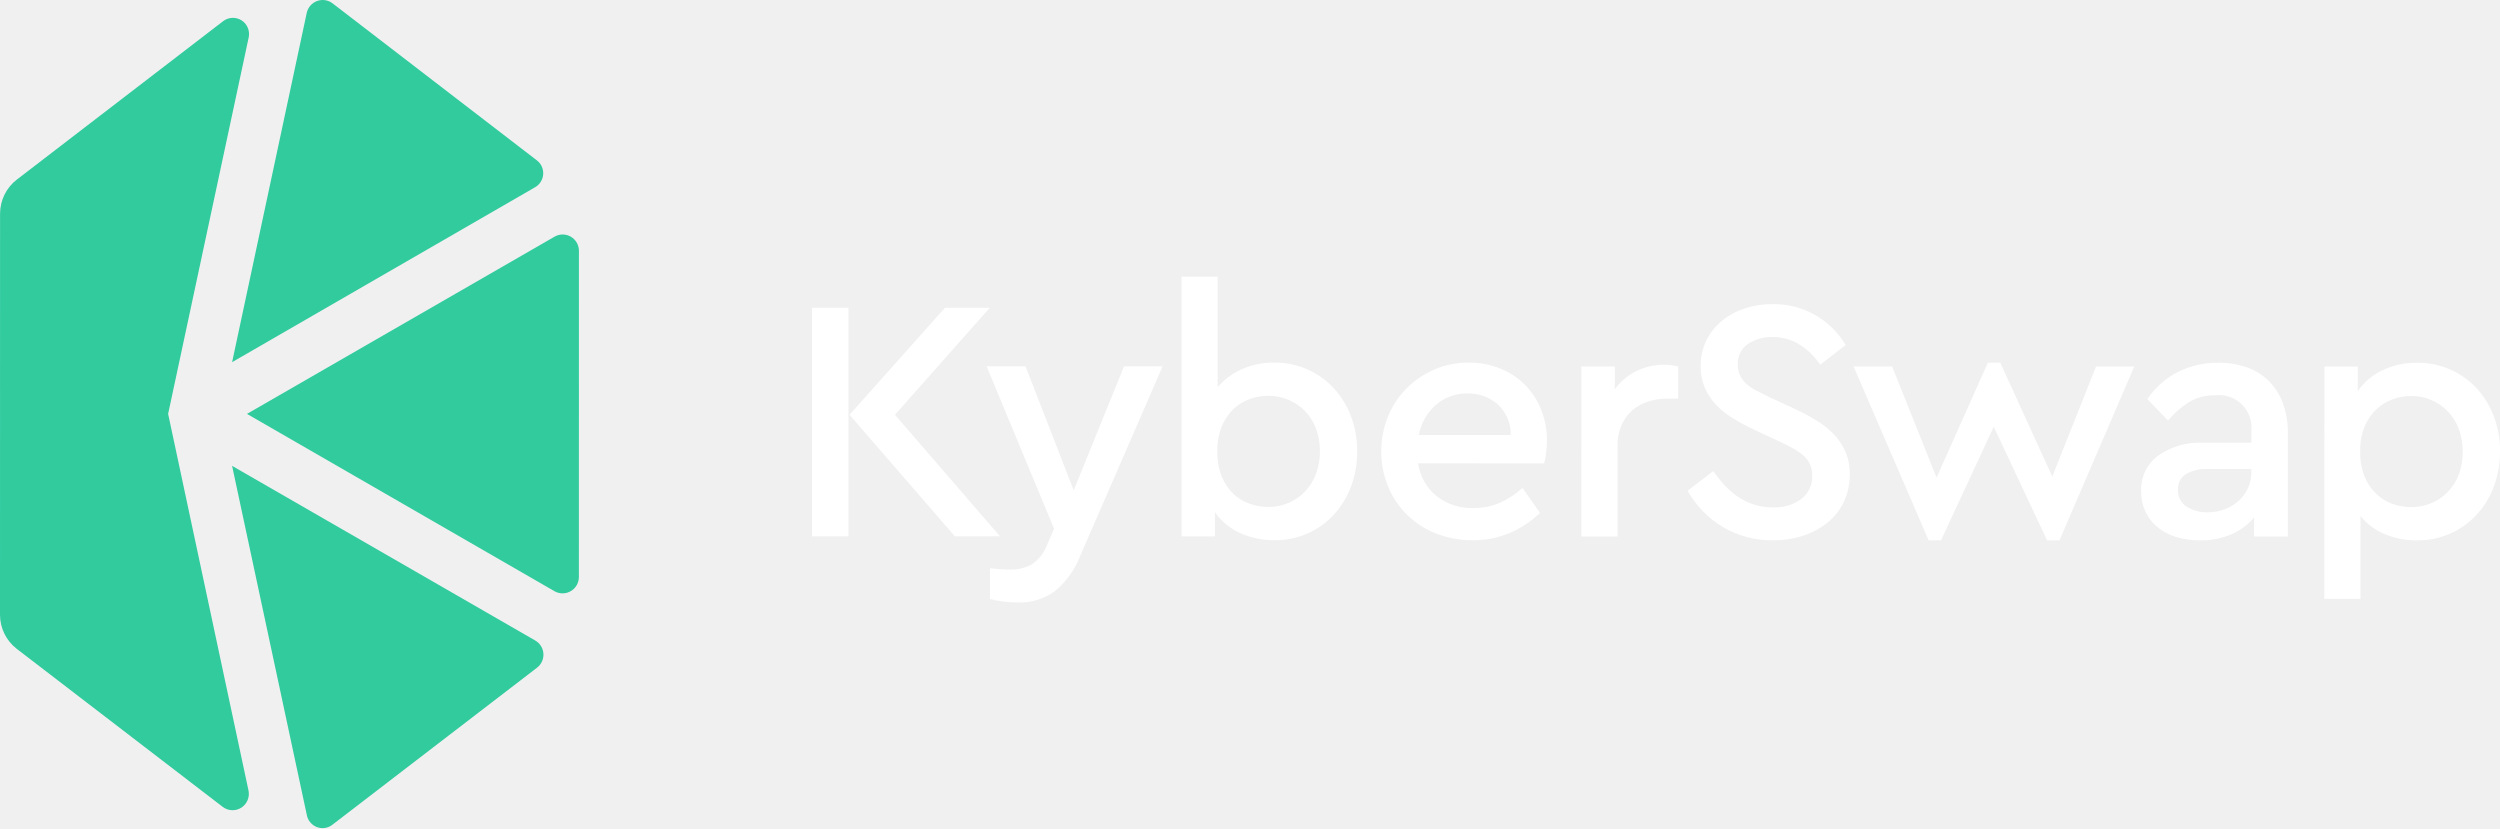
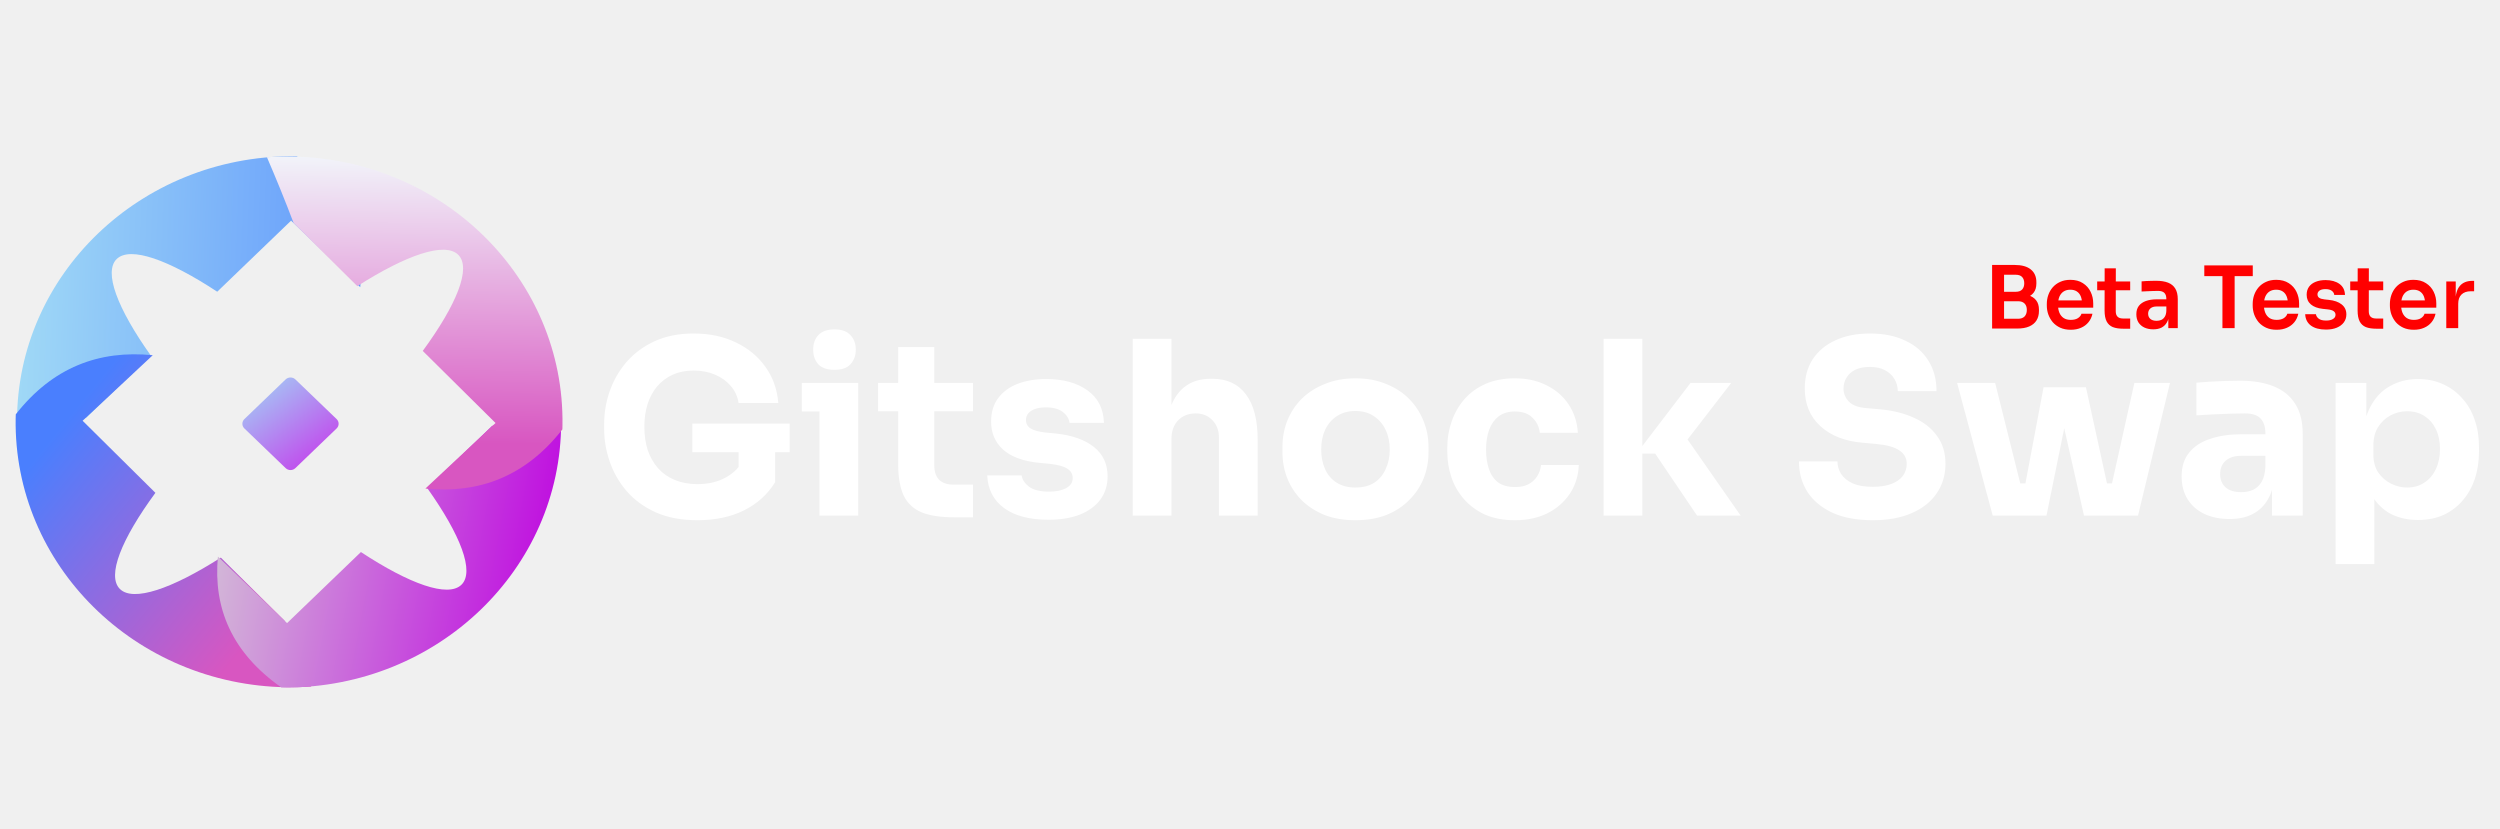
<svg xmlns="http://www.w3.org/2000/svg" width="160" height="53" viewBox="0 0 160 53" fill="none">
-   <path d="M15.806 26.489L35.492 37.84C35.649 37.929 35.827 37.976 36.008 37.975C36.189 37.975 36.366 37.927 36.523 37.837C36.68 37.746 36.811 37.617 36.903 37.46C36.995 37.303 37.045 37.126 37.048 36.944L37.051 16.041C37.049 15.859 37 15.681 36.908 15.524C36.817 15.367 36.686 15.236 36.528 15.146C36.371 15.055 36.193 15.007 36.012 15.007C35.831 15.007 35.653 15.055 35.495 15.145L15.806 26.489Z" fill="#31CB9E" />
-   <path d="M34.347 10.254L21.28 0.211C21.14 0.105 20.977 0.037 20.804 0.011C20.632 -0.014 20.456 0.004 20.292 0.064C20.128 0.125 19.982 0.225 19.867 0.357C19.752 0.489 19.671 0.647 19.633 0.818L14.855 23.178L34.241 11.986C34.391 11.901 34.518 11.78 34.609 11.634C34.701 11.488 34.754 11.321 34.765 11.149C34.775 10.976 34.742 10.804 34.67 10.648C34.597 10.491 34.486 10.356 34.347 10.254Z" fill="#31CB9E" />
-   <path d="M21.271 52.785L34.372 42.731C34.508 42.626 34.616 42.49 34.686 42.334C34.757 42.179 34.789 42.008 34.779 41.836C34.768 41.665 34.716 41.499 34.627 41.353C34.537 41.207 34.414 41.086 34.267 40.999L14.854 29.815L19.64 52.177C19.674 52.348 19.752 52.508 19.866 52.641C19.979 52.773 20.124 52.875 20.288 52.936C20.451 52.997 20.627 53.015 20.799 52.988C20.971 52.962 21.133 52.892 21.271 52.785Z" fill="#31CB9E" />
-   <path d="M10.76 26.489L15.916 2.397C15.961 2.189 15.94 1.971 15.857 1.775C15.775 1.578 15.634 1.412 15.454 1.299C15.274 1.186 15.063 1.131 14.851 1.143C14.639 1.155 14.436 1.232 14.269 1.364L1.077 11.494C0.743 11.751 0.472 12.082 0.286 12.461C0.1 12.841 0.004 13.258 0.004 13.681L4.37658e-06 39.338C-0.001 39.761 0.096 40.179 0.282 40.558C0.468 40.938 0.738 41.269 1.072 41.526L14.261 51.645C14.429 51.771 14.631 51.844 14.841 51.853C15.05 51.862 15.258 51.807 15.436 51.696C15.614 51.584 15.755 51.421 15.839 51.227C15.923 51.034 15.947 50.819 15.908 50.612L10.76 26.489Z" fill="#31CB9E" />
-   <path d="M113.428 19.464C114.37 19.445 115.301 19.676 116.126 20.136C116.95 20.595 117.639 21.266 118.122 22.08L116.491 23.343C116.143 22.814 115.684 22.368 115.147 22.035C114.627 21.723 114.032 21.562 113.427 21.569C112.882 21.557 112.345 21.707 111.884 22.001C111.666 22.146 111.49 22.346 111.374 22.582C111.257 22.817 111.206 23.079 111.223 23.342C111.216 23.591 111.269 23.838 111.377 24.062C111.482 24.264 111.624 24.445 111.796 24.594C111.99 24.761 112.205 24.903 112.435 25.015C112.685 25.141 112.956 25.278 113.25 25.425L114.881 26.179C115.391 26.412 115.884 26.678 116.358 26.977C116.766 27.23 117.137 27.54 117.46 27.897C117.748 28.221 117.979 28.592 118.143 28.994C118.31 29.425 118.393 29.884 118.386 30.346C118.395 30.954 118.266 31.556 118.01 32.108C117.768 32.623 117.414 33.077 116.974 33.437C116.512 33.811 115.985 34.096 115.42 34.279C114.798 34.483 114.146 34.584 113.491 34.578C112.354 34.599 111.232 34.304 110.252 33.724C109.316 33.16 108.541 32.362 108.004 31.408L109.657 30.145C109.865 30.458 110.097 30.755 110.352 31.032C110.606 31.31 110.89 31.559 111.2 31.774C111.515 31.992 111.86 32.164 112.224 32.284C112.627 32.414 113.047 32.477 113.47 32.472C114.119 32.503 114.76 32.312 115.288 31.93C115.515 31.755 115.696 31.528 115.817 31.267C115.938 31.007 115.995 30.721 115.983 30.434C115.988 30.178 115.935 29.924 115.829 29.692C115.723 29.474 115.573 29.281 115.388 29.126C115.179 28.952 114.954 28.8 114.715 28.672C114.458 28.532 114.168 28.388 113.845 28.24L112.237 27.486C111.783 27.274 111.342 27.037 110.914 26.777C110.518 26.538 110.154 26.247 109.834 25.912C109.529 25.593 109.283 25.221 109.107 24.815C108.924 24.377 108.834 23.905 108.843 23.43C108.834 22.862 108.959 22.301 109.207 21.79C109.445 21.307 109.784 20.881 110.198 20.539C110.63 20.184 111.124 19.914 111.654 19.741C112.226 19.553 112.826 19.459 113.428 19.464Z" fill="white" />
-   <path d="M131.346 30.503L134.146 23.457L136.593 23.457L131.808 34.581H131.014L127.599 27.312L124.226 34.58H123.432L118.629 23.454L121.097 23.454L123.939 30.569L127.225 23.212H128.018L131.346 30.503Z" fill="white" />
-   <path d="M141.971 23.215C142.585 23.207 143.196 23.305 143.778 23.503C144.3 23.683 144.778 23.974 145.177 24.357C145.582 24.757 145.894 25.241 146.092 25.775C146.324 26.41 146.436 27.083 146.423 27.759L146.422 34.34L144.261 34.34V33.121C143.866 33.589 143.368 33.956 142.807 34.196C142.172 34.463 141.489 34.595 140.801 34.583C140.274 34.59 139.75 34.515 139.247 34.361C138.811 34.228 138.407 34.01 138.057 33.718C137.733 33.447 137.473 33.106 137.296 32.721C137.115 32.317 137.025 31.878 137.032 31.436C137.015 30.997 137.105 30.562 137.293 30.166C137.481 29.77 137.762 29.427 138.112 29.164C138.964 28.571 139.987 28.279 141.022 28.334L144.085 28.334L144.086 27.625C144.123 27.31 144.089 26.991 143.986 26.692C143.883 26.392 143.714 26.12 143.491 25.896C143.268 25.672 142.997 25.502 142.7 25.398C142.402 25.295 142.084 25.26 141.771 25.298C141.193 25.284 140.621 25.43 140.119 25.718C139.602 26.04 139.14 26.444 138.752 26.915L137.429 25.541C137.935 24.789 138.627 24.182 139.436 23.779C140.227 23.4 141.094 23.207 141.971 23.215ZM141.285 32.788C141.654 32.791 142.02 32.727 142.366 32.6C142.694 32.481 142.996 32.3 143.258 32.068C143.515 31.84 143.722 31.561 143.865 31.248C144.013 30.925 144.088 30.573 144.085 30.218V30.018L141.308 30.018C140.812 29.988 140.318 30.103 139.886 30.35C139.724 30.458 139.593 30.607 139.506 30.782C139.419 30.957 139.379 31.152 139.39 31.348C139.38 31.56 139.425 31.771 139.522 31.959C139.619 32.148 139.763 32.308 139.941 32.422C140.343 32.676 140.811 32.803 141.285 32.788H141.285Z" fill="white" />
-   <path d="M154.689 23.216C155.42 23.209 156.145 23.357 156.816 23.648C157.454 23.926 158.028 24.333 158.502 24.845C158.979 25.367 159.353 25.977 159.604 26.641C159.874 27.359 160.008 28.122 160 28.89C160.007 29.661 159.873 30.428 159.603 31.15C159.353 31.82 158.975 32.434 158.489 32.956C158.002 33.478 157.413 33.892 156.758 34.172C156.104 34.452 155.398 34.593 154.687 34.584C153.98 34.592 153.279 34.457 152.626 34.185C152.022 33.934 151.489 33.538 151.072 33.032L151.071 38.329L148.758 38.328L148.76 23.459L150.898 23.459L150.897 25.032C151.299 24.452 151.847 23.99 152.485 23.692C153.174 23.368 153.928 23.206 154.689 23.216ZM154.314 25.343C153.912 25.344 153.512 25.415 153.134 25.553C152.745 25.694 152.389 25.912 152.087 26.196C151.764 26.505 151.509 26.879 151.338 27.293C151.135 27.799 151.037 28.342 151.051 28.888C151.037 29.433 151.131 29.976 151.326 30.484C151.493 30.901 151.744 31.279 152.065 31.592C152.364 31.882 152.72 32.105 153.111 32.246C153.496 32.386 153.903 32.457 154.313 32.457C154.755 32.459 155.193 32.373 155.602 32.202C156 32.037 156.36 31.792 156.66 31.482C156.968 31.161 157.208 30.78 157.366 30.363C157.703 29.425 157.703 28.398 157.367 27.46C157.21 27.045 156.974 26.665 156.672 26.341C156.376 26.029 156.02 25.78 155.625 25.61C155.211 25.43 154.765 25.339 154.314 25.343V25.343Z" fill="white" />
-   <path d="M54.302 34.325L51.966 34.324L51.968 19.698L54.304 19.699L54.302 34.325ZM57.279 26.547L64 34.326L61.113 34.325L54.369 26.546L60.476 19.7L63.342 19.7L57.279 26.547Z" fill="white" />
-   <path d="M69.136 35.569C68.796 36.46 68.229 37.247 67.493 37.851C66.808 38.337 65.984 38.586 65.146 38.559C64.844 38.559 64.542 38.54 64.242 38.504C63.945 38.469 63.65 38.413 63.36 38.338V36.365C63.625 36.395 63.86 36.417 64.066 36.432C64.272 36.446 64.47 36.454 64.661 36.454C65.124 36.463 65.582 36.356 65.994 36.144C66.466 35.839 66.826 35.388 67.02 34.859L67.461 33.84L63.143 23.445L65.633 23.446L68.718 31.38L71.937 23.447L74.406 23.447L69.136 35.569Z" fill="white" />
-   <path d="M77.932 24.777C78.356 24.28 78.888 23.886 79.486 23.625C80.136 23.34 80.838 23.196 81.547 23.204C82.258 23.196 82.964 23.337 83.618 23.618C84.273 23.898 84.862 24.312 85.349 24.834C85.834 25.357 86.213 25.971 86.462 26.64C86.731 27.363 86.865 28.129 86.858 28.901C86.866 29.669 86.731 30.431 86.461 31.15C86.211 31.813 85.837 32.423 85.359 32.945C84.888 33.455 84.317 33.862 83.683 34.141C83.016 34.434 82.295 34.581 81.567 34.573C80.804 34.582 80.048 34.423 79.352 34.107C78.709 33.818 78.157 33.358 77.754 32.777V34.328L75.617 34.328L75.619 17.707L77.933 17.708L77.932 24.777ZM81.172 25.332C80.762 25.331 80.356 25.403 79.97 25.542C79.58 25.683 79.223 25.906 78.924 26.196C78.603 26.509 78.352 26.887 78.185 27.304C77.99 27.812 77.896 28.354 77.909 28.899C77.896 29.449 77.993 29.995 78.196 30.506C78.365 30.924 78.62 31.302 78.945 31.614C79.245 31.897 79.602 32.113 79.991 32.246C80.371 32.377 80.769 32.445 81.171 32.446C81.622 32.449 82.068 32.359 82.482 32.18C82.877 32.009 83.233 31.76 83.53 31.448C83.832 31.125 84.068 30.745 84.224 30.33C84.561 29.392 84.562 28.365 84.225 27.427C84.067 27.01 83.827 26.629 83.519 26.307C83.219 25.997 82.859 25.752 82.461 25.587C82.053 25.416 81.615 25.329 81.172 25.332V25.332Z" fill="white" />
-   <path d="M94.001 23.207C94.687 23.201 95.368 23.328 96.006 23.584C96.599 23.817 97.138 24.171 97.589 24.622C98.04 25.074 98.394 25.615 98.628 26.21C98.882 26.84 99.009 27.514 99.003 28.194C99.004 28.475 98.985 28.757 98.947 29.036C98.922 29.245 98.881 29.452 98.826 29.656L90.759 29.655C90.878 30.482 91.303 31.234 91.95 31.76C92.618 32.275 93.443 32.542 94.285 32.514C94.876 32.523 95.462 32.406 96.004 32.171C96.529 31.936 97.013 31.618 97.438 31.23L98.561 32.825C97.996 33.367 97.339 33.802 96.622 34.11C95.868 34.427 95.058 34.585 94.241 34.575C93.442 34.582 92.649 34.435 91.904 34.143C91.218 33.878 90.592 33.474 90.066 32.958C89.539 32.442 89.123 31.823 88.842 31.139C88.545 30.431 88.395 29.67 88.401 28.901C88.395 28.134 88.541 27.373 88.831 26.663C89.105 25.988 89.509 25.374 90.021 24.857C90.531 24.346 91.134 23.936 91.796 23.65C92.492 23.35 93.243 23.199 94.001 23.207ZM93.933 25.179C93.192 25.16 92.471 25.416 91.906 25.899C91.333 26.403 90.945 27.086 90.804 27.838L96.689 27.839C96.697 27.468 96.626 27.1 96.479 26.759C96.333 26.419 96.115 26.114 95.84 25.866C95.31 25.41 94.631 25.166 93.933 25.179Z" fill="white" />
-   <path d="M106.52 23.341C106.686 23.34 106.852 23.351 107.016 23.375C107.156 23.397 107.284 23.423 107.402 23.453L107.401 25.513L106.696 25.513C106.281 25.511 105.868 25.575 105.473 25.702C105.1 25.818 104.755 26.01 104.459 26.266C104.165 26.526 103.932 26.848 103.775 27.208C103.598 27.625 103.512 28.074 103.521 28.527L103.52 34.333L101.207 34.332L101.208 23.452L103.346 23.452L103.345 24.915C103.709 24.413 104.19 24.01 104.746 23.74C105.3 23.474 105.906 23.337 106.52 23.341Z" fill="white" />
+   <path d="M44.634 33.294C43.621 33.294 42.738 33.129 41.983 32.798C41.229 32.458 40.604 32.003 40.108 31.434C39.622 30.866 39.261 30.236 39.023 29.544C38.785 28.851 38.666 28.159 38.666 27.466V27.125C38.666 26.413 38.785 25.715 39.023 25.033C39.261 24.351 39.617 23.731 40.093 23.173C40.578 22.615 41.178 22.171 41.891 21.84C42.614 21.509 43.446 21.344 44.386 21.344C45.409 21.344 46.313 21.535 47.099 21.918C47.884 22.29 48.514 22.811 48.989 23.483C49.465 24.144 49.739 24.914 49.811 25.793H47.269C47.207 25.379 47.042 25.017 46.773 24.707C46.515 24.398 46.179 24.155 45.766 23.979C45.362 23.803 44.903 23.715 44.386 23.715C43.89 23.715 43.446 23.803 43.053 23.979C42.671 24.155 42.34 24.403 42.061 24.723C41.792 25.043 41.586 25.426 41.441 25.87C41.307 26.304 41.239 26.785 41.239 27.311C41.239 27.859 41.312 28.36 41.456 28.815C41.611 29.259 41.834 29.647 42.123 29.977C42.412 30.298 42.769 30.546 43.193 30.721C43.627 30.897 44.107 30.985 44.634 30.985C45.337 30.985 45.946 30.84 46.463 30.551C46.98 30.262 47.352 29.879 47.579 29.404L47.269 31.14V28.443H49.609V30.861C49.124 31.646 48.452 32.251 47.594 32.675C46.747 33.088 45.76 33.294 44.634 33.294ZM44.309 28.939V27.11H50.539V28.939H44.309ZM52.446 33V24.506H54.926V33H52.446ZM51.315 26.335V24.506H54.926V26.335H51.315ZM53.407 23.669C52.942 23.669 52.596 23.55 52.369 23.312C52.152 23.064 52.043 22.755 52.043 22.383C52.043 22 52.152 21.69 52.369 21.453C52.596 21.204 52.942 21.081 53.407 21.081C53.872 21.081 54.213 21.204 54.43 21.453C54.657 21.69 54.771 22 54.771 22.383C54.771 22.755 54.657 23.064 54.43 23.312C54.213 23.55 53.872 23.669 53.407 23.669ZM61.079 33.108C60.222 33.108 59.529 33.005 59.002 32.798C58.475 32.581 58.088 32.225 57.84 31.729C57.602 31.223 57.483 30.541 57.483 29.683V22.212H59.793V29.776C59.793 30.179 59.896 30.489 60.103 30.706C60.32 30.913 60.625 31.016 61.017 31.016H62.273V33.108H61.079ZM56.197 26.32V24.506H62.273V26.32H56.197ZM67.104 33.264C65.895 33.264 64.95 33.016 64.267 32.52C63.586 32.023 63.224 31.326 63.182 30.427H65.383C65.425 30.696 65.585 30.939 65.864 31.155C66.153 31.362 66.582 31.465 67.15 31.465C67.585 31.465 67.941 31.393 68.22 31.248C68.509 31.093 68.654 30.877 68.654 30.598C68.654 30.349 68.546 30.153 68.329 30.009C68.112 29.854 67.724 29.745 67.166 29.683L66.499 29.621C65.477 29.518 64.707 29.233 64.19 28.768C63.684 28.303 63.431 27.709 63.431 26.986C63.431 26.387 63.58 25.886 63.88 25.483C64.18 25.079 64.593 24.775 65.12 24.568C65.657 24.361 66.267 24.258 66.949 24.258C68.044 24.258 68.928 24.501 69.6 24.986C70.271 25.462 70.623 26.154 70.653 27.064H68.453C68.411 26.785 68.266 26.552 68.019 26.366C67.77 26.17 67.404 26.072 66.918 26.072C66.536 26.072 66.231 26.144 66.004 26.288C65.776 26.433 65.662 26.63 65.662 26.878C65.662 27.115 65.761 27.296 65.957 27.42C66.153 27.544 66.474 27.632 66.918 27.683L67.585 27.745C68.628 27.859 69.439 28.148 70.018 28.613C70.597 29.078 70.886 29.704 70.886 30.489C70.886 31.057 70.731 31.553 70.421 31.977C70.111 32.39 69.672 32.711 69.103 32.938C68.535 33.155 67.869 33.264 67.104 33.264ZM72.493 33V21.685H74.973V28.21H74.601C74.601 27.353 74.709 26.63 74.926 26.041C75.143 25.451 75.464 25.007 75.887 24.707C76.311 24.398 76.843 24.242 77.484 24.242H77.592C78.533 24.242 79.251 24.578 79.747 25.25C80.243 25.911 80.491 26.883 80.491 28.164V33H78.011V28.009C78.011 27.544 77.871 27.172 77.592 26.893C77.324 26.604 76.967 26.459 76.523 26.459C76.058 26.459 75.681 26.609 75.391 26.909C75.112 27.208 74.973 27.606 74.973 28.102V33H72.493ZM86.743 33.294C85.999 33.294 85.337 33.181 84.759 32.953C84.18 32.716 83.689 32.395 83.286 31.992C82.894 31.59 82.594 31.13 82.387 30.613C82.18 30.086 82.077 29.533 82.077 28.954V28.598C82.077 28.009 82.18 27.451 82.387 26.924C82.604 26.387 82.914 25.916 83.317 25.514C83.731 25.11 84.227 24.795 84.805 24.568C85.384 24.33 86.03 24.212 86.743 24.212C87.476 24.212 88.127 24.33 88.696 24.568C89.274 24.795 89.765 25.11 90.168 25.514C90.571 25.916 90.881 26.387 91.098 26.924C91.315 27.451 91.424 28.009 91.424 28.598V28.954C91.424 29.533 91.32 30.086 91.114 30.613C90.907 31.13 90.602 31.59 90.199 31.992C89.806 32.395 89.321 32.716 88.742 32.953C88.163 33.181 87.497 33.294 86.743 33.294ZM86.743 31.202C87.228 31.202 87.631 31.099 87.952 30.892C88.272 30.685 88.515 30.396 88.68 30.024C88.856 29.652 88.944 29.239 88.944 28.784C88.944 28.298 88.856 27.875 88.68 27.513C88.504 27.141 88.251 26.846 87.921 26.63C87.6 26.413 87.208 26.304 86.743 26.304C86.288 26.304 85.895 26.413 85.565 26.63C85.234 26.846 84.981 27.141 84.805 27.513C84.64 27.875 84.557 28.298 84.557 28.784C84.557 29.239 84.64 29.652 84.805 30.024C84.971 30.396 85.219 30.685 85.549 30.892C85.88 31.099 86.278 31.202 86.743 31.202ZM96.967 33.294C96.234 33.294 95.593 33.176 95.045 32.938C94.508 32.69 94.059 32.359 93.697 31.946C93.335 31.533 93.067 31.068 92.891 30.551C92.715 30.024 92.627 29.482 92.627 28.924V28.629C92.627 28.05 92.72 27.497 92.906 26.971C93.092 26.433 93.366 25.958 93.728 25.544C94.09 25.131 94.539 24.806 95.076 24.568C95.624 24.33 96.249 24.212 96.952 24.212C97.717 24.212 98.393 24.361 98.982 24.661C99.571 24.95 100.042 25.358 100.393 25.886C100.744 26.413 100.941 27.017 100.982 27.699H98.548C98.507 27.317 98.352 26.996 98.083 26.738C97.825 26.469 97.448 26.335 96.952 26.335C96.539 26.335 96.192 26.438 95.913 26.645C95.645 26.852 95.443 27.136 95.309 27.497C95.175 27.859 95.107 28.288 95.107 28.784C95.107 29.239 95.169 29.652 95.293 30.024C95.417 30.386 95.614 30.67 95.882 30.877C96.161 31.073 96.523 31.171 96.967 31.171C97.298 31.171 97.577 31.114 97.804 31C98.042 30.877 98.228 30.711 98.362 30.505C98.507 30.288 98.595 30.04 98.626 29.761H101.044C101.013 30.463 100.817 31.083 100.455 31.62C100.093 32.148 99.613 32.561 99.013 32.861C98.414 33.15 97.732 33.294 96.967 33.294ZM108.613 33L105.932 29.032H104.738L108.195 24.506H110.799L107.544 28.722L107.575 27.513L111.403 33H108.613ZM102.63 33V21.685H105.11V33H102.63ZM119.86 33.294C118.837 33.294 117.975 33.134 117.272 32.814C116.569 32.483 116.037 32.039 115.675 31.481C115.314 30.913 115.133 30.262 115.133 29.528H117.597C117.597 29.817 117.675 30.086 117.83 30.334C117.995 30.582 118.243 30.784 118.574 30.939C118.905 31.083 119.333 31.155 119.86 31.155C120.336 31.155 120.734 31.093 121.054 30.97C121.374 30.846 121.617 30.675 121.782 30.458C121.948 30.231 122.03 29.972 122.03 29.683C122.03 29.321 121.875 29.037 121.565 28.831C121.255 28.613 120.754 28.474 120.062 28.412L119.209 28.334C118.083 28.241 117.184 27.89 116.512 27.28C115.841 26.671 115.505 25.865 115.505 24.863C115.505 24.139 115.675 23.514 116.016 22.987C116.368 22.46 116.853 22.057 117.473 21.778C118.093 21.489 118.827 21.344 119.674 21.344C120.563 21.344 121.323 21.499 121.953 21.809C122.594 22.109 123.084 22.538 123.425 23.096C123.766 23.643 123.937 24.289 123.937 25.033H121.457C121.457 24.754 121.39 24.501 121.255 24.273C121.121 24.036 120.92 23.845 120.651 23.7C120.393 23.555 120.067 23.483 119.674 23.483C119.302 23.483 118.987 23.545 118.729 23.669C118.481 23.793 118.295 23.963 118.171 24.18C118.047 24.387 117.985 24.614 117.985 24.863C117.985 25.183 118.099 25.462 118.326 25.7C118.553 25.937 118.925 26.077 119.442 26.118L120.31 26.195C121.137 26.268 121.865 26.449 122.495 26.738C123.126 27.017 123.617 27.404 123.968 27.901C124.33 28.386 124.51 28.98 124.51 29.683C124.51 30.406 124.319 31.042 123.937 31.59C123.565 32.127 123.033 32.545 122.34 32.845C121.648 33.145 120.821 33.294 119.86 33.294ZM129.238 33L130.788 24.785H133.5L135.298 33H133.376L131.532 24.847H132.632L130.974 33H129.238ZM128.649 33L128.633 30.939H130.338L130.354 33H128.649ZM127.533 33L125.254 24.506H127.688L129.811 33H127.533ZM134.012 33L134.027 30.939H135.732V33H134.012ZM134.709 33L136.6 24.506H138.879L136.833 33H134.709ZM145.406 33V30.489H144.987V27.761C144.987 27.327 144.884 27.002 144.677 26.785C144.47 26.567 144.14 26.459 143.685 26.459C143.458 26.459 143.158 26.464 142.786 26.474C142.414 26.485 142.032 26.5 141.639 26.521C141.246 26.542 140.89 26.562 140.57 26.583V24.491C140.807 24.47 141.086 24.449 141.407 24.428C141.727 24.408 142.058 24.392 142.399 24.382C142.74 24.372 143.06 24.366 143.36 24.366C144.228 24.366 144.956 24.491 145.545 24.738C146.144 24.986 146.599 25.364 146.909 25.87C147.219 26.366 147.374 27.007 147.374 27.792V33H145.406ZM142.693 33.217C142.083 33.217 141.546 33.108 141.081 32.892C140.626 32.675 140.27 32.364 140.012 31.962C139.753 31.548 139.624 31.057 139.624 30.489C139.624 29.869 139.784 29.363 140.105 28.97C140.425 28.567 140.874 28.273 141.453 28.087C142.032 27.89 142.698 27.792 143.453 27.792H145.266V29.172H143.437C143.003 29.172 142.667 29.28 142.43 29.497C142.202 29.704 142.089 29.988 142.089 30.349C142.089 30.691 142.202 30.97 142.43 31.186C142.667 31.393 143.003 31.497 143.437 31.497C143.716 31.497 143.964 31.45 144.181 31.357C144.408 31.254 144.594 31.083 144.739 30.846C144.884 30.608 144.966 30.277 144.987 29.854L145.576 30.474C145.524 31.062 145.38 31.558 145.142 31.962C144.915 32.364 144.594 32.675 144.181 32.892C143.778 33.108 143.282 33.217 142.693 33.217ZM149.478 36.1V24.506H151.447V28.18L151.183 28.164C151.225 27.317 151.4 26.604 151.71 26.025C152.02 25.436 152.439 24.997 152.966 24.707C153.493 24.408 154.087 24.258 154.748 24.258C155.337 24.258 155.869 24.366 156.345 24.584C156.83 24.8 157.244 25.105 157.585 25.498C157.936 25.88 158.2 26.335 158.375 26.862C158.561 27.379 158.654 27.947 158.654 28.567V28.924C158.654 29.533 158.566 30.107 158.391 30.644C158.215 31.171 157.957 31.631 157.616 32.023C157.285 32.416 156.877 32.726 156.391 32.953C155.916 33.17 155.368 33.279 154.748 33.279C154.108 33.279 153.529 33.15 153.012 32.892C152.506 32.623 152.098 32.22 151.788 31.683C151.478 31.135 151.307 30.442 151.276 29.605L151.958 30.535V36.1H149.478ZM154.051 31.202C154.474 31.202 154.841 31.099 155.151 30.892C155.472 30.685 155.72 30.396 155.895 30.024C156.071 29.652 156.159 29.223 156.159 28.738C156.159 28.252 156.071 27.828 155.895 27.466C155.72 27.105 155.477 26.826 155.167 26.63C154.857 26.423 154.485 26.32 154.051 26.32C153.679 26.32 153.327 26.407 152.997 26.583C152.666 26.759 152.397 27.012 152.191 27.343C151.994 27.663 151.896 28.055 151.896 28.52V29.094C151.896 29.538 152 29.921 152.206 30.241C152.423 30.551 152.697 30.789 153.028 30.954C153.358 31.119 153.699 31.202 154.051 31.202Z" fill="white" />
+   <path fill-rule="evenodd" clip-rule="evenodd" d="M18.713 10C18.808 10 18.901 10.003 18.995 10.004C22.157 12.229 23.361 15.068 23.056 18.38L18.629 14.122L13.902 18.67C10.791 16.624 8.337 15.742 7.473 16.573C6.609 17.404 7.526 19.764 9.654 22.757L5.518 26.735C4.068 27.265 2.607 27.84 1.158 28.44C1.114 27.949 1.089 27.453 1.089 26.951C1.089 17.589 8.979 10 18.713 10Z" fill="url(#paint0_linear_9_699)" />
+   <path fill-rule="evenodd" clip-rule="evenodd" d="M1.002 26.788C1.003 26.698 1.007 26.608 1.01 26.517C3.369 23.509 6.339 22.392 9.776 22.734L5.287 26.928L9.946 31.541C7.773 34.503 6.821 36.851 7.673 37.694C8.523 38.537 10.991 37.69 14.132 35.687L18.207 39.722C18.739 41.125 19.314 42.537 19.918 43.941C19.406 43.976 18.891 43.991 18.368 43.985C8.637 43.849 0.862 36.15 1.002 26.788Z" fill="url(#paint1_linear_9_699)" />
+   <path fill-rule="evenodd" clip-rule="evenodd" d="M18.288 44C18.194 44 18.1 43.999 18.007 43.997C14.844 41.771 13.64 38.932 13.946 35.62L18.372 39.878L23.099 35.331C26.209 37.376 28.665 38.258 29.528 37.428C30.392 36.596 29.475 34.236 27.348 31.244L31.484 27.266C32.934 26.735 34.395 26.161 35.844 25.56C35.888 26.051 35.912 26.547 35.912 27.05C35.912 36.41 28.021 44 18.288 44Z" fill="url(#paint2_linear_9_699)" />
+   <path fill-rule="evenodd" clip-rule="evenodd" d="M35.998 27.212C35.997 27.302 35.994 27.392 35.992 27.483C33.632 30.493 30.663 31.608 27.225 31.268L31.714 27.072L27.056 22.459C29.227 19.497 30.18 17.149 29.328 16.306C28.477 15.464 26.011 16.311 22.869 18.314L18.793 14.278C18.263 12.876 17.687 11.463 17.083 10.061C17.594 10.024 18.111 10.009 18.632 10.017C28.365 10.151 36.139 17.851 35.998 27.212Z" fill="url(#paint3_linear_9_699)" />
+   <path fill-rule="evenodd" clip-rule="evenodd" d="M15.641 26.821L18.28 24.282C18.452 24.118 18.732 24.118 18.904 24.282L21.543 26.821C21.715 26.985 21.715 27.256 21.543 27.421L18.904 29.959C18.733 30.125 18.452 30.125 18.28 29.959L15.641 27.421C15.469 27.256 15.469 26.985 15.641 26.821Z" fill="url(#paint4_linear_9_699)" />
+   <path d="M128.15 21.027V20.401H129.156C129.339 20.401 129.479 20.351 129.574 20.252C129.669 20.149 129.717 20.01 129.717 19.834C129.717 19.658 129.669 19.522 129.574 19.427C129.479 19.328 129.339 19.279 129.156 19.279H128.15V18.8H129.101C129.369 18.8 129.607 18.833 129.816 18.899C130.029 18.961 130.194 19.068 130.311 19.218C130.432 19.368 130.493 19.57 130.493 19.823V19.9C130.493 20.138 130.439 20.342 130.333 20.511C130.23 20.675 130.075 20.804 129.866 20.895C129.66 20.983 129.405 21.027 129.101 21.027H128.15ZM127.495 21.027V16.957H128.26V21.027H127.495ZM128.15 19.152V18.674H129.008C129.195 18.674 129.332 18.624 129.42 18.525C129.508 18.426 129.552 18.294 129.552 18.129C129.552 17.964 129.508 17.832 129.42 17.733C129.332 17.634 129.195 17.584 129.008 17.584H128.15V16.957H128.936C129.391 16.957 129.735 17.053 129.97 17.244C130.208 17.434 130.328 17.707 130.328 18.063V18.14C130.328 18.389 130.267 18.589 130.146 18.739C130.029 18.886 129.866 18.992 129.657 19.058C129.448 19.121 129.207 19.152 128.936 19.152H128.15ZM132.531 21.105C132.274 21.105 132.049 21.061 131.854 20.973C131.664 20.884 131.504 20.767 131.376 20.62C131.251 20.47 131.156 20.303 131.09 20.12C131.027 19.937 130.996 19.75 130.996 19.559V19.454C130.996 19.256 131.027 19.066 131.09 18.883C131.156 18.695 131.251 18.53 131.376 18.387C131.504 18.241 131.662 18.125 131.849 18.041C132.036 17.953 132.252 17.909 132.498 17.909C132.82 17.909 133.09 17.98 133.306 18.123C133.526 18.263 133.691 18.448 133.801 18.679C133.911 18.906 133.966 19.152 133.966 19.416V19.691H131.321V19.224H133.488L133.251 19.454C133.251 19.264 133.224 19.101 133.169 18.965C133.114 18.829 133.029 18.725 132.916 18.651C132.806 18.578 132.666 18.541 132.498 18.541C132.329 18.541 132.186 18.58 132.069 18.657C131.951 18.734 131.862 18.846 131.799 18.992C131.741 19.136 131.711 19.308 131.711 19.509C131.711 19.697 131.741 19.863 131.799 20.01C131.858 20.153 131.948 20.267 132.069 20.351C132.19 20.432 132.344 20.472 132.531 20.472C132.718 20.472 132.87 20.435 132.987 20.362C133.105 20.285 133.18 20.192 133.213 20.081H133.917C133.873 20.287 133.788 20.466 133.664 20.62C133.539 20.774 133.38 20.894 133.185 20.978C132.995 21.062 132.776 21.105 132.531 21.105ZM135.903 21.038C135.628 21.038 135.401 21.004 135.221 20.934C135.045 20.861 134.913 20.74 134.825 20.571C134.737 20.399 134.693 20.168 134.693 19.878L134.698 17.172H135.413L135.408 19.927C135.408 20.074 135.446 20.188 135.523 20.268C135.604 20.346 135.718 20.384 135.864 20.384H136.332V21.038H135.903ZM134.22 18.575V18.014H136.332V18.575H134.22ZM138.772 21V20.114H138.646V19.13C138.646 18.958 138.604 18.829 138.519 18.745C138.435 18.661 138.305 18.619 138.129 18.619C138.037 18.619 137.927 18.62 137.799 18.624C137.67 18.628 137.54 18.633 137.408 18.64C137.28 18.644 137.164 18.65 137.062 18.657V18.008C137.146 18.001 137.241 17.993 137.348 17.986C137.454 17.979 137.562 17.975 137.672 17.975C137.786 17.971 137.892 17.97 137.991 17.97C138.299 17.97 138.554 18.01 138.756 18.09C138.961 18.171 139.115 18.298 139.218 18.47C139.324 18.642 139.377 18.868 139.377 19.146V21H138.772ZM137.81 21.077C137.593 21.077 137.403 21.038 137.238 20.962C137.076 20.884 136.95 20.774 136.858 20.631C136.77 20.488 136.726 20.316 136.726 20.114C136.726 19.895 136.779 19.715 136.886 19.576C136.996 19.436 137.148 19.332 137.342 19.262C137.54 19.192 137.771 19.157 138.035 19.157H138.728V19.614H138.024C137.848 19.614 137.713 19.658 137.617 19.746C137.526 19.83 137.48 19.94 137.48 20.076C137.48 20.212 137.526 20.322 137.617 20.406C137.713 20.49 137.848 20.532 138.024 20.532C138.131 20.532 138.228 20.514 138.316 20.477C138.407 20.437 138.483 20.371 138.541 20.279C138.604 20.184 138.638 20.056 138.646 19.895L138.833 20.109C138.814 20.318 138.763 20.494 138.679 20.637C138.598 20.78 138.484 20.89 138.338 20.967C138.195 21.04 138.019 21.077 137.81 21.077ZM142.236 21V17.562H143.017V21H142.236ZM141.075 17.672V16.985H144.177V17.672H141.075ZM145.706 21.105C145.449 21.105 145.224 21.061 145.03 20.973C144.839 20.884 144.679 20.767 144.551 20.62C144.426 20.47 144.331 20.303 144.265 20.12C144.203 19.937 144.172 19.75 144.172 19.559V19.454C144.172 19.256 144.203 19.066 144.265 18.883C144.331 18.695 144.426 18.53 144.551 18.387C144.679 18.241 144.837 18.125 145.024 18.041C145.211 17.953 145.427 17.909 145.673 17.909C145.996 17.909 146.265 17.98 146.482 18.123C146.702 18.263 146.867 18.448 146.977 18.679C147.087 18.906 147.142 19.152 147.142 19.416V19.691H144.496V19.224H146.663L146.427 19.454C146.427 19.264 146.399 19.101 146.344 18.965C146.289 18.829 146.205 18.725 146.091 18.651C145.981 18.578 145.842 18.541 145.673 18.541C145.504 18.541 145.361 18.58 145.244 18.657C145.127 18.734 145.037 18.846 144.975 18.992C144.916 19.136 144.887 19.308 144.887 19.509C144.887 19.697 144.916 19.863 144.975 20.01C145.033 20.153 145.123 20.267 145.244 20.351C145.365 20.432 145.519 20.472 145.706 20.472C145.893 20.472 146.045 20.435 146.163 20.362C146.28 20.285 146.355 20.192 146.388 20.081H147.092C147.048 20.287 146.964 20.466 146.839 20.62C146.714 20.774 146.555 20.894 146.361 20.978C146.17 21.062 145.952 21.105 145.706 21.105ZM148.864 21.093C148.453 21.093 148.13 21.007 147.896 20.835C147.665 20.659 147.544 20.417 147.533 20.109H148.22C148.231 20.212 148.288 20.305 148.391 20.39C148.493 20.474 148.655 20.516 148.875 20.516C149.058 20.516 149.203 20.483 149.309 20.417C149.419 20.351 149.474 20.261 149.474 20.148C149.474 20.049 149.432 19.97 149.348 19.911C149.267 19.852 149.128 19.814 148.93 19.796L148.666 19.768C148.332 19.731 148.075 19.636 147.896 19.482C147.716 19.328 147.626 19.123 147.626 18.866C147.626 18.661 147.678 18.488 147.78 18.349C147.883 18.21 148.024 18.105 148.204 18.035C148.387 17.962 148.596 17.925 148.831 17.925C149.197 17.925 149.494 18.006 149.722 18.168C149.949 18.329 150.068 18.565 150.079 18.877H149.392C149.384 18.774 149.333 18.686 149.238 18.613C149.142 18.54 149.005 18.503 148.825 18.503C148.664 18.503 148.539 18.534 148.451 18.596C148.363 18.659 148.319 18.739 148.319 18.838C148.319 18.934 148.354 19.007 148.424 19.058C148.497 19.11 148.614 19.145 148.776 19.163L149.04 19.191C149.392 19.227 149.667 19.324 149.865 19.482C150.066 19.64 150.167 19.852 150.167 20.12C150.167 20.318 150.112 20.49 150.002 20.637C149.896 20.78 149.746 20.892 149.551 20.973C149.357 21.053 149.128 21.093 148.864 21.093ZM152.097 21.038C151.822 21.038 151.594 21.004 151.415 20.934C151.239 20.861 151.107 20.74 151.019 20.571C150.931 20.399 150.887 20.168 150.887 19.878L150.892 17.172H151.607L151.602 19.927C151.602 20.074 151.64 20.188 151.717 20.268C151.798 20.346 151.912 20.384 152.058 20.384H152.526V21.038H152.097ZM150.414 18.575V18.014H152.526V18.575H150.414ZM154.488 21.105C154.231 21.105 154.006 21.061 153.811 20.973C153.621 20.884 153.461 20.767 153.333 20.62C153.208 20.47 153.113 20.303 153.047 20.12C152.984 19.937 152.953 19.75 152.953 19.559V19.454C152.953 19.256 152.984 19.066 153.047 18.883C153.113 18.695 153.208 18.53 153.333 18.387C153.461 18.241 153.619 18.125 153.806 18.041C153.993 17.953 154.209 17.909 154.455 17.909C154.777 17.909 155.047 17.98 155.263 18.123C155.483 18.263 155.648 18.448 155.758 18.679C155.868 18.906 155.923 19.152 155.923 19.416V19.691H153.278V19.224H155.445L155.208 19.454C155.208 19.264 155.181 19.101 155.126 18.965C155.071 18.829 154.986 18.725 154.873 18.651C154.763 18.578 154.623 18.541 154.455 18.541C154.286 18.541 154.143 18.58 154.026 18.657C153.908 18.734 153.819 18.846 153.756 18.992C153.698 19.136 153.668 19.308 153.668 19.509C153.668 19.697 153.698 19.863 153.756 20.01C153.815 20.153 153.905 20.267 154.026 20.351C154.147 20.432 154.301 20.472 154.488 20.472C154.675 20.472 154.827 20.435 154.944 20.362C155.062 20.285 155.137 20.192 155.17 20.081H155.874C155.83 20.287 155.745 20.466 155.621 20.62C155.496 20.774 155.337 20.894 155.142 20.978C154.952 21.062 154.733 21.105 154.488 21.105ZM156.562 21V18.014H157.167V19.279H157.15C157.15 18.849 157.242 18.525 157.425 18.305C157.609 18.085 157.878 17.975 158.234 17.975H158.344V18.64H158.135C157.878 18.64 157.678 18.71 157.535 18.849C157.396 18.985 157.326 19.183 157.326 19.444V21H156.562Z" fill="#FF0000" />
+   <defs>
+     <linearGradient id="paint0_linear_9_699" x1="1.089" y1="19.22" x2="31.956" y2="20.369" gradientUnits="userSpaceOnUse">
+       <stop stop-color="#A0D9F6" />
+       <stop offset="1" stop-color="#4A7FFE" />
+     </linearGradient>
+     <linearGradient id="paint1_linear_9_699" x1="1.117" y1="30.73" x2="15.125" y2="42.047" gradientUnits="userSpaceOnUse">
+       <stop stop-color="#4A7FFE" />
+       <stop offset="1" stop-color="#D856C1" />
+     </linearGradient>
+     <linearGradient id="paint2_linear_9_699" x1="35.945" y1="33.51" x2="11.239" y2="28.785" gradientUnits="userSpaceOnUse">
+       <stop stop-color="#BF0BE0" />
+       <stop offset="1" stop-color="#D6D6D6" />
+     </linearGradient>
+     <linearGradient id="paint3_linear_9_699" x1="33.397" y1="28.427" x2="33.609" y2="9.643" gradientUnits="userSpaceOnUse">
+       <stop stop-color="#D856C1" />
+       <stop offset="1" stop-color="#F2F8FB" />
+     </linearGradient>
+     <linearGradient id="paint4_linear_9_699" x1="21.406" y1="32.325" x2="15.332" y2="24.361" gradientUnits="userSpaceOnUse">
+       <stop stop-color="#CF0FE9" />
+       <stop offset="1" stop-color="#A0D9F6" />
+     </linearGradient>
+   </defs>
</svg>
